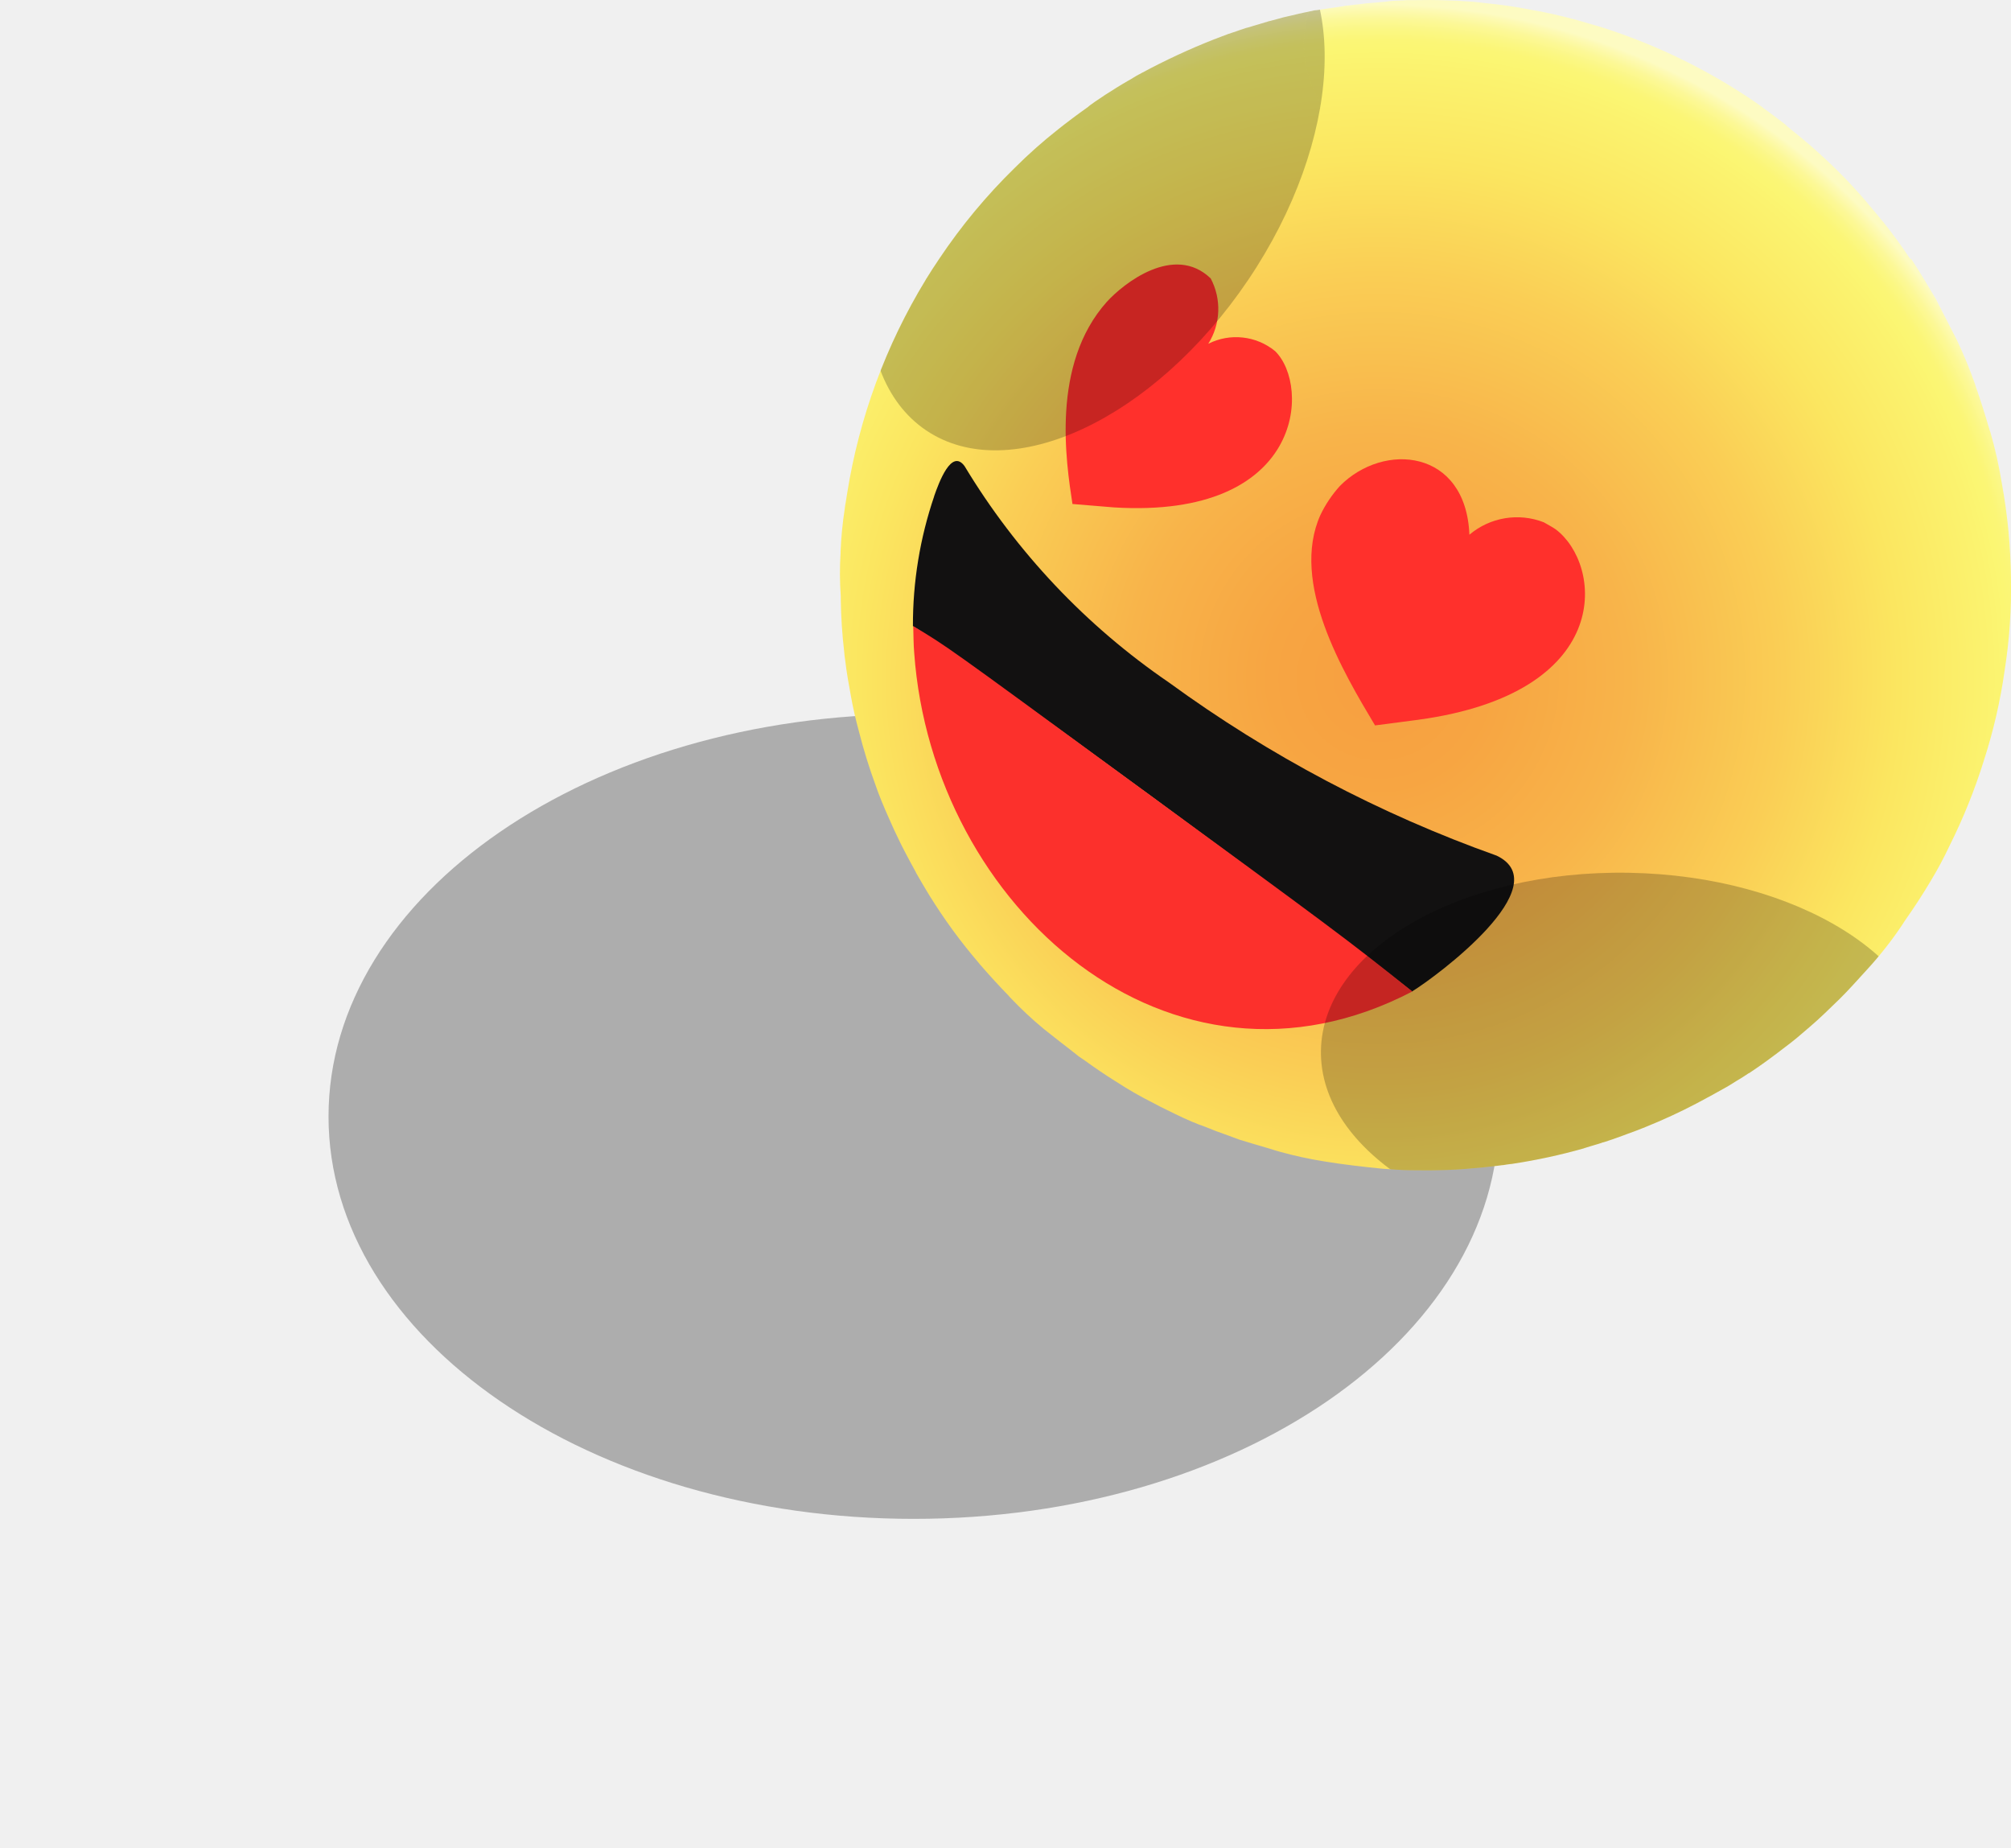
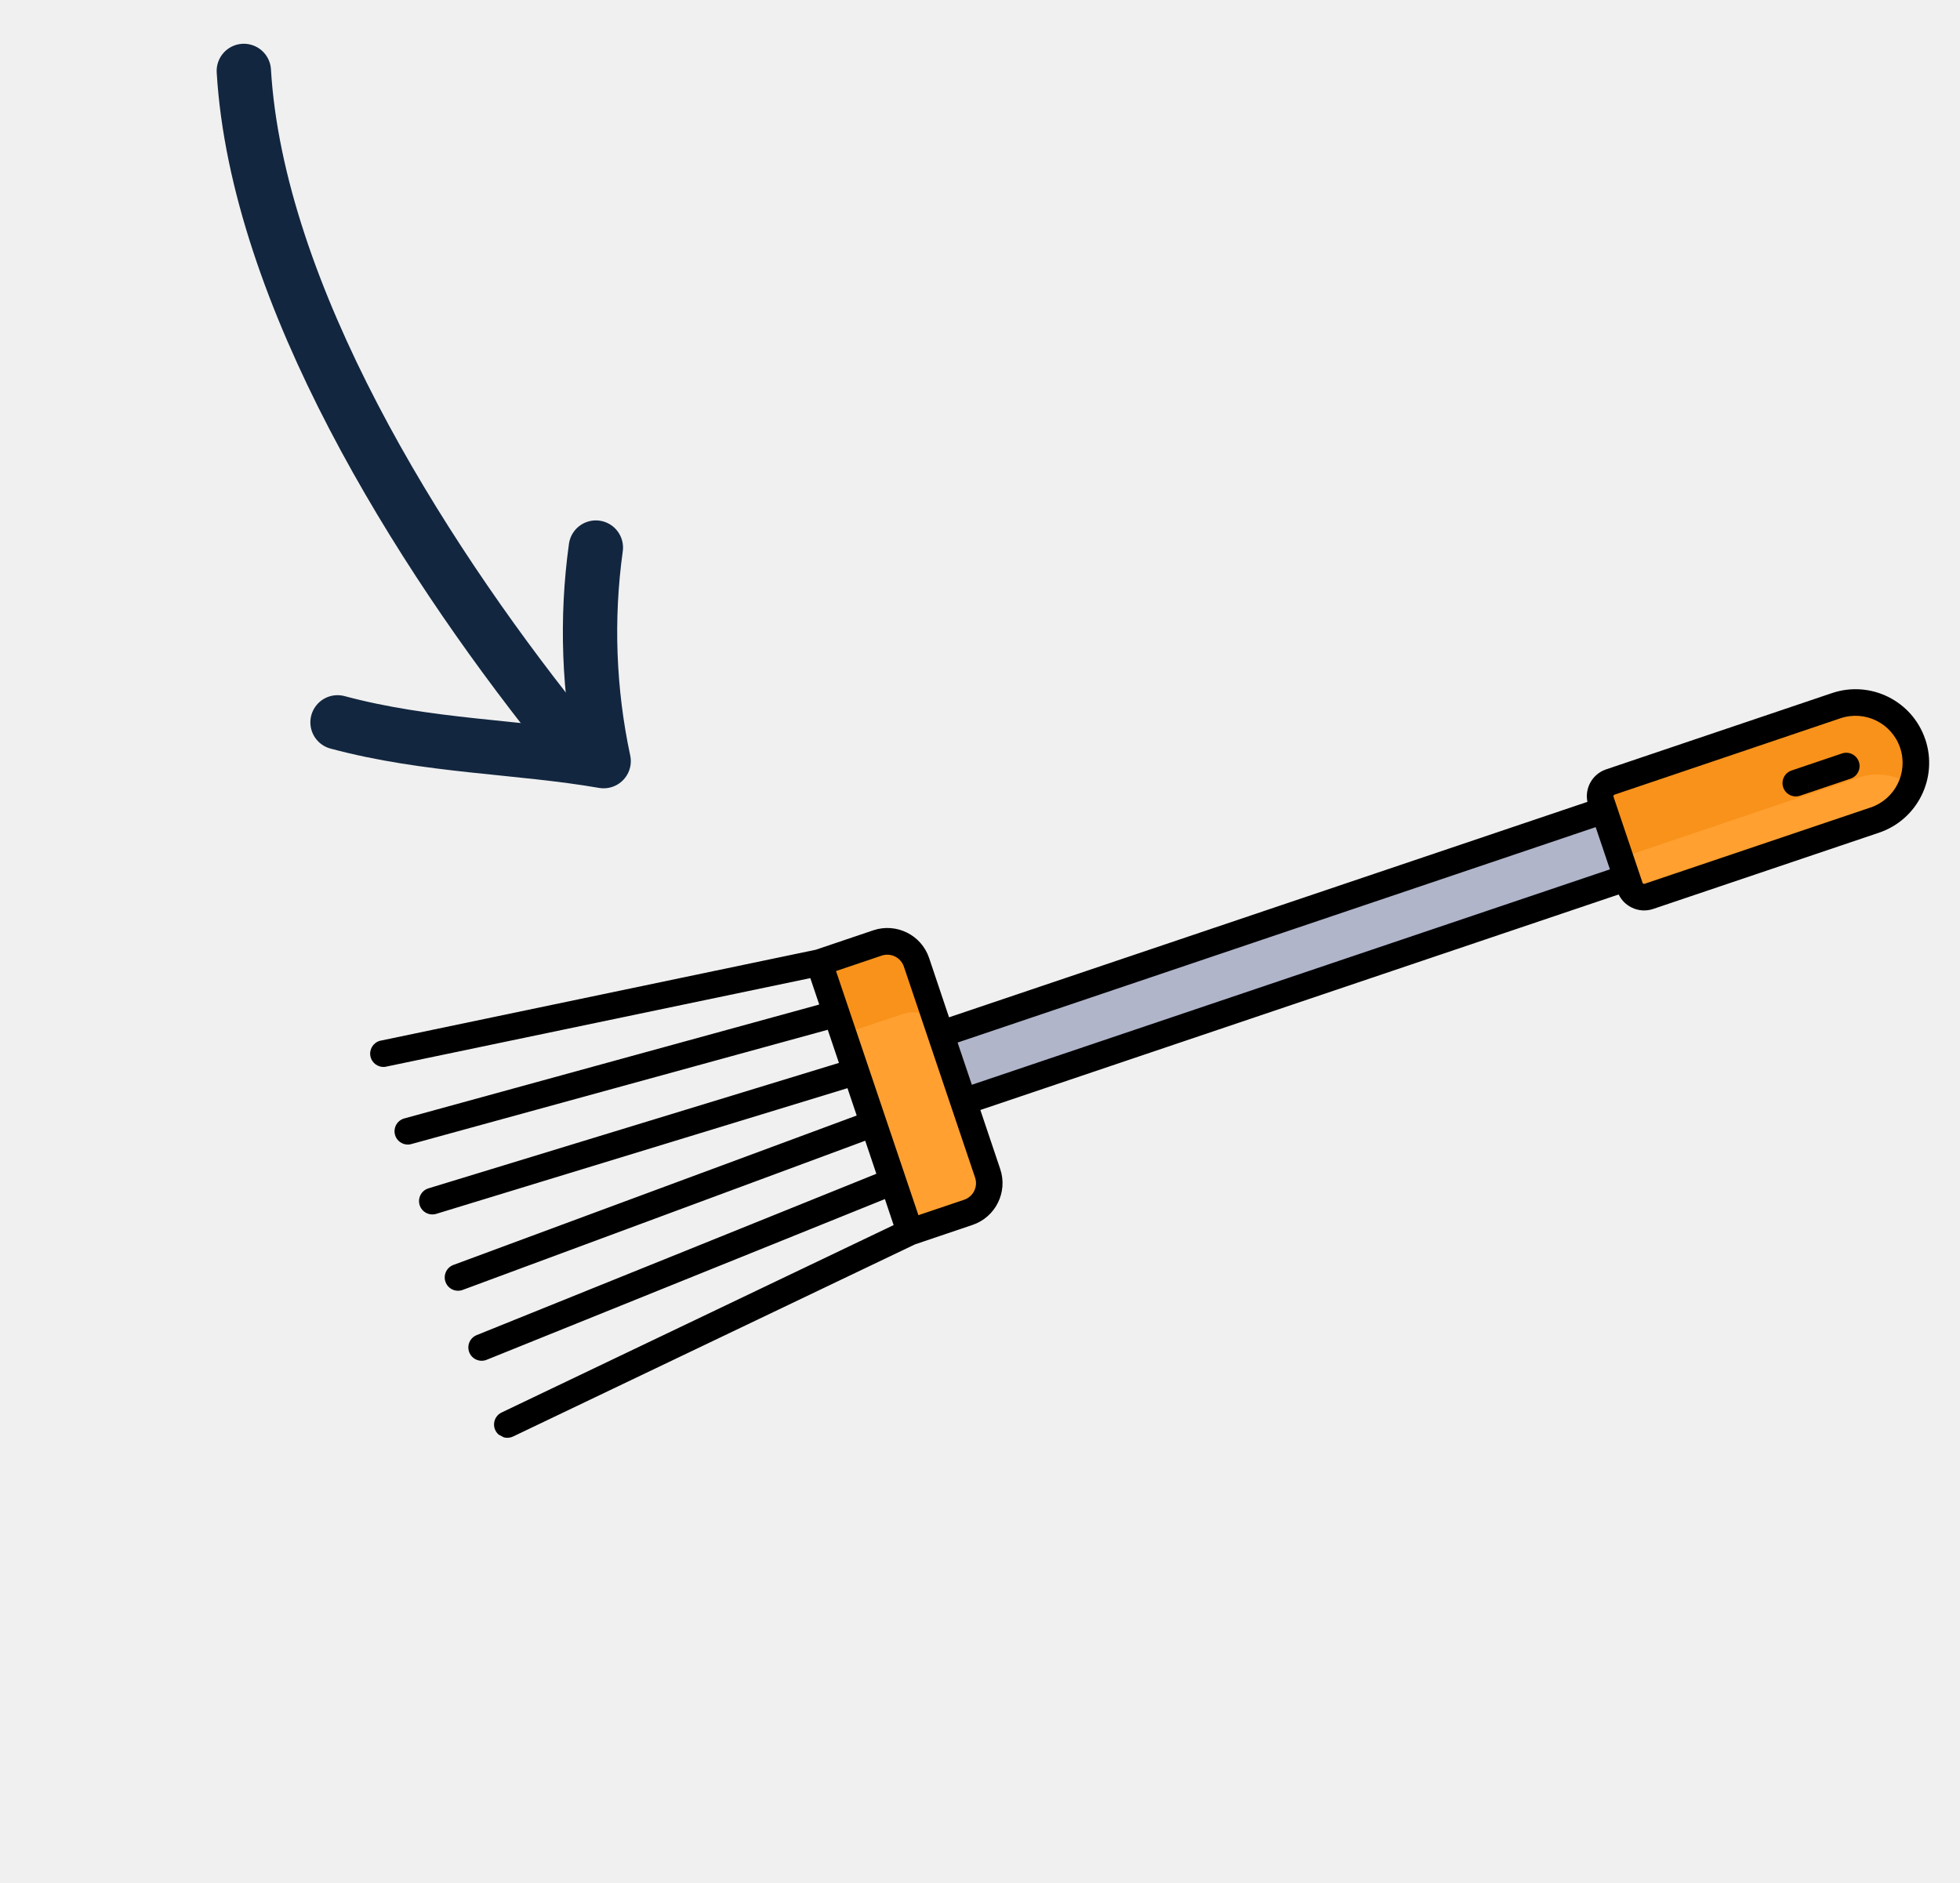
- <svg xmlns="http://www.w3.org/2000/svg" xmlns:xlink="http://www.w3.org/1999/xlink" width="82.478" height="75.758" viewBox="0 0 82.478 75.758">
+ <svg xmlns="http://www.w3.org/2000/svg" width="108.237" height="103.974" viewBox="0 0 108.237 103.974">
  <defs>
-     <radialGradient id="radial-gradient" cx="0.471" cy="0.58" r="0.575" gradientTransform="matrix(-0.999, -0.004, -0.004, 1, 0.933, 0.001)" gradientUnits="objectBoundingBox">
-       <stop offset="0" stop-color="#f79f40" />
-       <stop offset="0.163" stop-color="#f7a542" />
-       <stop offset="0.371" stop-color="#f8b44a" />
-       <stop offset="0.601" stop-color="#face55" />
-       <stop offset="0.771" stop-color="#fbe660" />
-       <stop offset="0.91" stop-color="#fbf36f" />
-       <stop offset="0.932" stop-color="#fbf672" />
-       <stop offset="0.947" stop-color="#fbf676" />
-       <stop offset="0.962" stop-color="#fbf783" />
-       <stop offset="0.978" stop-color="#fcf897" />
-       <stop offset="0.994" stop-color="#fdfab4" />
-       <stop offset="1" stop-color="#fdfbc2" />
-     </radialGradient>
    <clipPath id="clip-path">
-       <path id="Trazado_116496" data-name="Trazado 116496" d="M52.65,29.84v-.06c0-.11-.03-.77-.15-1.75-.01-.09-.02-.17-.03-.26-.02-.12-.04-.25-.06-.38a23.894,23.894,0,0,0-3.15-8.77c0-.01-.01-.01-.01-.02-.17-.29-.35-.57-.54-.85h0a23.353,23.353,0,0,0-3.06-3.74,20.449,20.449,0,0,0-1.77-1.6c-.39-.32-.78-.62-1.19-.91a.265.265,0,0,1-.06-.05l-.05-.04-.21-.15c-.26-.18-.55-.37-.86-.57h0c-.01-.01-.02-.01-.03-.02-.15-.09-.3-.19-.47-.28-.07-.04-.15-.09-.22-.13s-.12-.07-.19-.11a1.092,1.092,0,0,0-.15-.08,25.413,25.413,0,0,0-2.93-1.4c-.26-.11-.47-.18-.58-.23l-.18-.07-.18-.07c-.01,0-.02-.01-.03-.01l-.04-.01-.3-.1-.04-.01c-.01,0-.03-.01-.04-.01l-.2-.07a2.759,2.759,0,0,0-.27-.08l-.23-.07c-.04-.01-.09-.03-.13-.04-.01,0-.03-.01-.04-.01s-.03-.01-.05-.01a.636.636,0,0,1-.07-.02l-.26-.07-.22-.06c-.07-.02-.14-.03-.21-.05h-.01l-.13-.03-.25-.06-.18-.04a2.049,2.049,0,0,0-.24-.05c-.01,0-.03-.01-.04-.01-.06-.01-.12-.03-.18-.04l-.11-.02-.13-.03h-.02l-.04-.01c-.02,0-.05-.01-.07-.01a1.766,1.766,0,0,1-.2-.04.6.6,0,0,0-.12-.02h0a2.068,2.068,0,0,1-.22-.04l-.19-.03c-.03-.01-.07-.01-.11-.02a.985.985,0,0,0-.17-.02,1,1,0,0,0-.16-.02l-.27-.03-.25-.03c-.03,0-.05-.01-.08-.01h-.02a1.641,1.641,0,0,0-.23-.02l-.34-.03c-.08-.01-.16-.01-.23-.02-.09-.01-.17-.01-.26-.02s-.18-.01-.27-.02A.97.97,0,0,1,29.76,7h-.37c-.48-.01-.96-.01-1.45,0-.11,0-.21,0-.31.01s-.22.01-.32.02c-.07,0-.13.01-.19.01-.16.01-.31.02-.46.04-.05,0-.11.01-.16.01-.22.02-.43.04-.64.07-.1.01-.2.02-.3.04h-.01c-.02,0-.04.01-.06.01q-.24.03-.45.06c-.11.02-.23.04-.34.05-.26.04-.47.08-.61.11-.7.14-1.38.3-2.06.5-.41.11-.77.22-1.21.38a24.021,24.021,0,0,0-5.31,2.61h0c-.17.11-.33.22-.49.33a.265.265,0,0,0-.06.05c-.28.2-.56.4-.84.61a.423.423,0,0,1-.07.05l-.02.02-.02.02c-.01.01-.02.02-.03.02s-.02.01-.03.02c-.08.06-.15.12-.23.18-.15.12-.3.24-.44.36-.08.07-.16.13-.24.2-.16.14-.32.27-.46.4l-.02.02-.02.02c-.03.03-.07.06-.1.09-.75.69-1.21,1.19-1.24,1.22-.23.25-.46.51-.69.77-.16.19-.33.38-.5.59-.01.01-.02.03-.04.04l-.03.03c-.34.42-.69.89-1.08,1.46l-.01.01-.01.01c-.01.01-.01.02-.02.02-.18.26-.36.55-.54.86-.16.26-.32.52-.46.75l-.46.88c-.15.29-.29.56-.42.82a16.758,16.758,0,0,0-.76,1.82h0v.01c-.22.6-.42,1.23-.6,1.84l-.01.02a.037.037,0,0,1-.01.03,17.968,17.968,0,0,0-.5,2.13,23.506,23.506,0,0,0-.17,7.66,22.794,22.794,0,0,0,.82,3.68,23.944,23.944,0,0,0,1.38,3.51,15.311,15.311,0,0,0,.75,1.42c.32.56.68,1.11,1.06,1.66.04.07.09.13.13.2a16,16,0,0,0,1.39,1.8c.34.37.78.88,1.14,1.24s.83.82,1.22,1.15h0c.42.37.6.53.99.83q.72.585,1.47,1.08h.01c.16.11.32.22.49.32.19.12.38.24.55.34.09.05.22.13.36.21a.573.573,0,0,1,.07.04c.15.09.33.18.52.29.04.02.09.05.13.07a22.789,22.789,0,0,0,2.12,1c.18.07.42.17.7.28l.24.09.42.15.3.1.11.03c.01,0,.01,0,.02.01l.16.05a2.759,2.759,0,0,0,.27.08l.26.08c.01,0,.02,0,.02.01a22.1,22.1,0,0,0,2.96.66l.09.01c.08.01.17.03.27.04h.03l.23.03.53.06c.24.03.56.05.79.07s.49.03.74.04h.02c.13.01.25.01.37.01.33.01.77,0,1.1.01s.79-.03,1.13-.05c.72-.06,1.68-.17,2.39-.28a18.747,18.747,0,0,0,1.84-.38c.14-.04.28-.08.43-.12.43-.12.87-.25,1.24-.36l.43-.16c.35-.12.69-.25,1.03-.38l.17-.06c.4-.15.89-.38,1.32-.59.19-.09.37-.18.55-.28a15.71,15.71,0,0,0,1.56-.88c.02-.01.03-.02.05-.03.41-.26.82-.52,1.22-.81.09-.06.18-.12.26-.17l.44-.34c.12-.09.23-.18.35-.27l.66-.52a14.289,14.289,0,0,0,1.37-1.26l.03-.03.07-.07c.35-.35.74-.77,1.2-1.29a.138.138,0,0,0,.03-.04h0a20.958,20.958,0,0,0,2.02-2.71c.01-.01.01-.02.02-.03.19-.3.38-.61.57-.95v-.01h0c.08-.14.16-.29.24-.44.11-.2.22-.41.31-.59l.09-.18c.16-.32.31-.65.47-.99.21-.47.41-.94.56-1.36h0c.26-.7.5-1.44.71-2.23.13-.48.25-.96.33-1.41.1-.48.18-.98.25-1.5.02-.12.03-.23.05-.34.08-.69.14-1.41.16-2.14v-.13C52.68,31.04,52.68,30.45,52.65,29.84Z" transform="translate(-4.654 -6.992)" />
+       <rect id="Rectángulo_346374" data-name="Rectángulo 346374" width="20.178" height="45.944" transform="translate(0 0)" fill="none" stroke="#12263f" stroke-width="1" />
    </clipPath>
-     <linearGradient id="linear-gradient" x1="-0.166" y1="-323.933" x2="-1.166" y2="-323.933" gradientUnits="objectBoundingBox">
-       <stop offset="0" stop-color="#19b79c" />
-       <stop offset="0.405" stop-color="#1dbb9e" />
-       <stop offset="0.825" stop-color="#2ac8a3" />
-       <stop offset="0.997" stop-color="#31cfa6" />
-     </linearGradient>
-     <linearGradient id="linear-gradient-2" x1="-2.106" y1="-363.238" x2="-3.08" y2="-363.238" xlink:href="#linear-gradient" />
    <clipPath id="clip-path-2">
-       <path id="Trazado_116504" data-name="Trazado 116504" d="M4.652,29.65v-.06a15.757,15.757,0,0,1,.17-1.74,2.335,2.335,0,0,1,.04-.26c.02-.12.04-.25.06-.38a24.088,24.088,0,0,1,3.22-8.75c0-.01.01-.01.01-.02.18-.29.36-.57.55-.85h0a23.39,23.39,0,0,1,3.09-3.72,20.134,20.134,0,0,1,1.78-1.58q.585-.465,1.2-.9a.265.265,0,0,0,.06-.05l.05-.04.21-.15c.26-.18.55-.37.86-.56h0c.01-.01.02-.01.03-.02.15-.09.31-.19.47-.28a2.53,2.53,0,0,0,.22-.13c.06-.04.12-.07.19-.11.05-.03.1-.05.15-.08a27.308,27.308,0,0,1,2.95-1.37c.26-.1.47-.18.58-.22l.18-.06.18-.06c.01,0,.02-.01.03-.01l.05-.02.3-.1.04-.01c.01,0,.03-.01.04-.01l.2-.06c.08-.02.19-.06.27-.08l.23-.07a.647.647,0,0,0,.13-.04c.01,0,.03-.01.04-.01s.03-.01.05-.01a.637.637,0,0,0,.07-.02l.26-.07.22-.06c.07-.02.14-.03.21-.05h.01l.13-.03c.08-.02.18-.04.25-.06l.18-.04c.08-.02.16-.03.24-.05.01,0,.03-.01.04-.01a1.163,1.163,0,0,0,.18-.04l.11-.01.13-.02h.02l.04-.01c.02,0,.05-.01.07-.01l.2-.03c.04-.01.09-.01.13-.02h0l.22-.03.19-.03a.516.516,0,0,0,.11-.02.985.985,0,0,1,.17-.02c.06-.01.11-.01.16-.02l.27-.03.25-.03c.03,0,.05-.01.08-.01h.02c.07-.01.15-.01.23-.02l.34-.03c.08-.01.16-.01.23-.02a1.569,1.569,0,0,1,.24-.03,2.437,2.437,0,0,1,.27-.01.86.86,0,0,1,.16-.01l.15-.01h.24c.49-.01.97-.01,1.45.01.11,0,.21.01.31.01s.22.01.32.02c.07,0,.13.01.19.01.16.01.31.02.46.04.05.01.11.01.16.02.22.02.43.05.64.07.1.01.2.03.3.04h.01c.02,0,.04.01.06.01.16.02.31.05.45.07l.34.06c.26.05.47.09.6.11.69.14,1.38.31,2.06.52.41.11.76.23,1.21.39a24.178,24.178,0,0,1,5.28,2.65h0c.16.11.33.22.49.34a.265.265,0,0,1,.06.05c.28.2.56.41.83.62a.424.424,0,0,0,.07.05l.02.02.02.02.03.03c.01.01.02.01.02.02.08.06.15.12.22.18.15.12.3.24.44.36.08.07.16.14.24.2.16.14.31.28.46.41l.02.02.02.02c.03.03.07.06.1.09.75.69,1.2,1.2,1.23,1.23.23.25.46.51.68.78.16.19.32.38.49.59.01.01.02.03.04.04l.02.03c.33.42.69.89,1.07,1.47l.04.01.01.01c.01.01.01.02.02.02.17.26.36.56.54.86.16.26.31.53.45.75l.45.88c.15.29.29.56.42.82a18.431,18.431,0,0,1,.75,1.83h0v.01c.21.6.41,1.23.59,1.85l.01.02a.037.037,0,0,0,.01.03,17.59,17.59,0,0,1,.48,2.14,22.71,22.71,0,0,1,.37,3.87,21.465,21.465,0,0,1-.26,3.8,21.96,21.96,0,0,1-.85,3.68,23.286,23.286,0,0,1-1.41,3.5,15.244,15.244,0,0,1-.76,1.42c-.33.56-.69,1.11-1.07,1.65-.04.07-.09.13-.13.2a15.2,15.2,0,0,1-1.41,1.79c-.34.37-.79.88-1.15,1.23s-.84.82-1.22,1.14h0c-.43.37-.6.52-1,.82-.49.38-.98.74-1.48,1.07H41.9c-.16.11-.32.21-.49.31-.19.12-.38.24-.55.33-.09.05-.22.12-.36.2a.574.574,0,0,0-.07.04c-.15.08-.33.18-.52.28-.04.02-.09.05-.13.07a23.108,23.108,0,0,1-2.12.98c-.18.07-.42.17-.71.27l-.24.09-.42.15-.3.1-.11.03c-.01,0-.01,0-.02.01l-.16.05c-.08.02-.19.06-.27.08l-.26.08c-.01,0-.02,0-.02.01a23.962,23.962,0,0,1-2.96.64l-.09.01c-.08.01-.17.02-.27.04H31.8l-.23.03-.53.06c-.24.02-.56.05-.79.07s-.49.03-.74.04h-.02c-.13,0-.25.01-.37.01-.33.01-.77,0-1.1,0s-.79-.04-1.13-.06c-.72-.07-1.68-.18-2.39-.3a16.281,16.281,0,0,1-1.84-.4c-.14-.04-.28-.08-.43-.13-.43-.12-.87-.26-1.24-.37l-.43-.16c-.35-.12-.69-.25-1.03-.39l-.17-.06c-.4-.15-.88-.38-1.32-.6-.19-.09-.37-.18-.55-.28a15.612,15.612,0,0,1-1.55-.89.219.219,0,0,0-.05-.03c-.41-.26-.81-.53-1.21-.82-.09-.06-.17-.12-.25-.17L14,49.97c-.12-.09-.23-.18-.35-.27l-.66-.52a15.233,15.233,0,0,1-1.36-1.27l-.03-.03-.06-.07c-.34-.35-.74-.78-1.19-1.3a.138.138,0,0,1-.03-.04h0a21.889,21.889,0,0,1-2-2.73c-.01-.01-.01-.02-.02-.03-.18-.3-.37-.61-.56-.95v-.01h0c-.08-.14-.16-.29-.24-.44-.11-.21-.22-.41-.31-.59l-.09-.18c-.16-.32-.31-.65-.46-.99-.21-.47-.41-.95-.55-1.36h0a22.441,22.441,0,0,1-.69-2.23c-.13-.48-.24-.96-.32-1.41-.09-.49-.18-.98-.24-1.5-.02-.12-.03-.23-.04-.34a21.166,21.166,0,0,1-.14-2.14v-.13A13.347,13.347,0,0,1,4.652,29.65Z" transform="translate(-4.627 -6.983)" fill="url(#radial-gradient)" />
+       <rect id="Rectángulo_349323" data-name="Rectángulo 349323" width="69.058" height="71.999" fill="none" />
    </clipPath>
  </defs>
-   <g id="Grupo_157926" data-name="Grupo 157926" transform="translate(13.474)">
-     <ellipse id="Elipse_4737" data-name="Elipse 4737" cx="24" cy="16.5" rx="24" ry="16.5" transform="translate(0 29.284)" fill="#0b0b0b" opacity="0.292" style="mix-blend-mode: multiply;isolation: isolate" />
-     <path id="Trazado_116493" data-name="Trazado 116493" d="M4.652,29.65v-.06a15.757,15.757,0,0,1,.17-1.74,2.335,2.335,0,0,1,.04-.26c.02-.12.04-.25.06-.38a24.088,24.088,0,0,1,3.22-8.75c0-.01.01-.01.01-.02.18-.29.36-.57.55-.85h0a23.39,23.39,0,0,1,3.09-3.72,20.134,20.134,0,0,1,1.78-1.58q.585-.465,1.2-.9a.265.265,0,0,0,.06-.05l.05-.04.21-.15c.26-.18.55-.37.86-.56h0c.01-.01.02-.01.03-.02.15-.09.31-.19.47-.28a2.53,2.53,0,0,0,.22-.13c.06-.04.12-.07.19-.11.05-.03.1-.05.15-.08a27.308,27.308,0,0,1,2.95-1.37c.26-.1.47-.18.58-.22l.18-.06.18-.06c.01,0,.02-.01.03-.01l.05-.02.3-.1.04-.01c.01,0,.03-.01.04-.01l.2-.06c.08-.02.19-.06.27-.08l.23-.07a.647.647,0,0,0,.13-.04c.01,0,.03-.01.04-.01s.03-.01.05-.01a.637.637,0,0,0,.07-.02l.26-.07.22-.06c.07-.02.14-.03.21-.05h.01l.13-.03c.08-.02.18-.04.25-.06l.18-.04c.08-.02.16-.03.24-.05.01,0,.03-.01.04-.01a1.163,1.163,0,0,0,.18-.04l.11-.01.13-.02h.02l.04-.01c.02,0,.05-.01.07-.01l.2-.03c.04-.01.09-.01.13-.02h0l.22-.03.19-.03a.516.516,0,0,0,.11-.02.985.985,0,0,1,.17-.02c.06-.01.11-.01.16-.02l.27-.03.25-.03c.03,0,.05-.01.08-.01h.02c.07-.01.15-.01.23-.02l.34-.03c.08-.01.16-.01.23-.02a1.569,1.569,0,0,1,.24-.03,2.437,2.437,0,0,1,.27-.01.86.86,0,0,1,.16-.01l.15-.01h.24c.49-.01.97-.01,1.45.01.11,0,.21.01.31.01s.22.01.32.02c.07,0,.13.01.19.01.16.01.31.02.46.04.05.01.11.01.16.02.22.02.43.05.64.07.1.01.2.03.3.04h.01c.02,0,.04.01.06.01.16.02.31.05.45.07l.34.06c.26.05.47.09.6.11.69.14,1.38.31,2.06.52.41.11.76.23,1.21.39a24.178,24.178,0,0,1,5.28,2.65h0c.16.11.33.22.49.34a.265.265,0,0,1,.06.05c.28.2.56.41.83.62a.424.424,0,0,0,.07.05l.02.02.02.02.03.03c.01.01.02.01.02.02.08.06.15.12.22.18.15.12.3.24.44.36.08.07.16.14.24.2.16.14.31.28.46.41l.02.02.02.02c.03.03.07.06.1.09.75.69,1.2,1.2,1.23,1.23.23.25.46.51.68.78.16.19.32.38.49.59.01.01.02.03.04.04l.02.03c.33.42.69.89,1.07,1.47l.04.01.01.01c.01.01.01.02.02.02.17.26.36.56.54.86.16.26.31.53.45.75l.45.88c.15.29.29.56.42.82a18.431,18.431,0,0,1,.75,1.83h0v.01c.21.6.41,1.23.59,1.85l.01.02a.037.037,0,0,0,.01.03,17.59,17.59,0,0,1,.48,2.14,22.71,22.71,0,0,1,.37,3.87,21.465,21.465,0,0,1-.26,3.8,21.96,21.96,0,0,1-.85,3.68,23.286,23.286,0,0,1-1.41,3.5,15.244,15.244,0,0,1-.76,1.42c-.33.56-.69,1.11-1.07,1.65-.04.07-.09.13-.13.2a15.2,15.2,0,0,1-1.41,1.79c-.34.37-.79.88-1.15,1.23s-.84.82-1.22,1.14h0c-.43.37-.6.52-1,.82-.49.38-.98.74-1.48,1.07H41.9c-.16.11-.32.21-.49.31-.19.12-.38.24-.55.33-.09.05-.22.12-.36.2a.574.574,0,0,0-.07.04c-.15.08-.33.18-.52.28-.04.02-.09.05-.13.07a23.108,23.108,0,0,1-2.12.98c-.18.07-.42.17-.71.27l-.24.09-.42.15-.3.1-.11.03c-.01,0-.01,0-.02.01l-.16.05c-.08.02-.19.06-.27.08l-.26.08c-.01,0-.02,0-.02.01a23.962,23.962,0,0,1-2.96.64l-.09.01c-.08.01-.17.02-.27.04H31.8l-.23.03-.53.06c-.24.02-.56.05-.79.07s-.49.03-.74.04h-.02c-.13,0-.25.01-.37.01-.33.01-.77,0-1.1,0s-.79-.04-1.13-.06c-.72-.07-1.68-.18-2.39-.3a16.281,16.281,0,0,1-1.84-.4c-.14-.04-.28-.08-.43-.13-.43-.12-.87-.26-1.24-.37l-.43-.16c-.35-.12-.69-.25-1.03-.39l-.17-.06c-.4-.15-.88-.38-1.32-.6-.19-.09-.37-.18-.55-.28a15.612,15.612,0,0,1-1.55-.89.219.219,0,0,0-.05-.03c-.41-.26-.81-.53-1.21-.82-.09-.06-.17-.12-.25-.17L14,49.97c-.12-.09-.23-.18-.35-.27l-.66-.52a15.233,15.233,0,0,1-1.36-1.27l-.03-.03-.06-.07c-.34-.35-.74-.78-1.19-1.3a.138.138,0,0,1-.03-.04h0a21.889,21.889,0,0,1-2-2.73c-.01-.01-.01-.02-.02-.03-.18-.3-.37-.61-.56-.95v-.01h0c-.08-.14-.16-.29-.24-.44-.11-.21-.22-.41-.31-.59l-.09-.18c-.16-.32-.31-.65-.46-.99-.21-.47-.41-.95-.55-1.36h0a22.441,22.441,0,0,1-.69-2.23c-.13-.48-.24-.96-.32-1.41-.09-.49-.18-.98-.24-1.5-.02-.12-.03-.23-.04-.34a21.166,21.166,0,0,1-.14-2.14v-.13A13.347,13.347,0,0,1,4.652,29.65Z" transform="translate(16.349 -6.983)" fill="url(#radial-gradient)" />
-     <g id="Grupo_86225" data-name="Grupo 86225" transform="translate(20.955 0.009)" clip-path="url(#clip-path)">
-       <path id="Trazado_116494" data-name="Trazado 116494" d="M50.67,21.64a4.37,4.37,0,0,1,.18-.46C50.8,21.33,50.74,21.48,50.67,21.64Z" transform="translate(-48.844 -6.992)" fill="url(#linear-gradient)" />
-       <path id="Trazado_116495" data-name="Trazado 116495" d="M4.7,34.92c.03-.14.05-.28.08-.41C4.75,34.65,4.73,34.79,4.7,34.92Z" transform="translate(43.196 -6.992)" fill="url(#linear-gradient-2)" />
+   <g id="Grupo_1024559" data-name="Grupo 1024559" transform="matrix(-0.259, 0.966, -0.966, -0.259, 745.731, -1212.135)">
+     <g id="Grupo_1002342" data-name="Grupo 1002342" transform="translate(26.148 -32.352)">
+       <g id="Grupo_1002315" data-name="Grupo 1002315" transform="translate(1347.438 436.338) rotate(-135)">
+         <g id="Grupo_1002212" data-name="Grupo 1002212" clip-path="url(#clip-path)">
+           <path id="Trazado_707910" data-name="Trazado 707910" d="M15,1.5C9.476,12.543,10.089,29.267,11.93,41.536" fill="none" stroke="#12263f" stroke-linecap="round" stroke-linejoin="round" stroke-width="3" />
+           <path id="Trazado_707911" data-name="Trazado 707911" d="M1.5,35.242c3.681,3.681,7.976,6.135,11.656,9.2a34.1,34.1,0,0,1,5.522-10.429" fill="none" stroke="#12263f" stroke-linecap="round" stroke-linejoin="round" stroke-width="3" />
+         </g>
+       </g>
    </g>
-     <path id="Trazado_116497" data-name="Trazado 116497" d="M25.873,27.33A16.375,16.375,0,0,0,25,32.66c2.26,1.39,16.97,12.2,20.47,14.98,1.03-.63,6.02-4.35,3.47-5.57a52.925,52.925,0,0,1-13.44-7.1,28.664,28.664,0,0,1-8.38-8.87c-.54-.75-1.06.69-1.25,1.23" transform="translate(-1.032 -6.983)" fill="#121111" />
-     <path id="Trazado_116499" data-name="Trazado 116499" d="M29.22,33.76c.75,10.43,10.52,19.05,20.43,13.88-2.65-2.12-3.33-2.62-11.66-8.71-7.45-5.46-7.45-5.46-8.81-6.27.01.33.01.77.04,1.1" transform="translate(-5.199 -6.983)" fill="#fc302c" />
-     <g id="Grupo_86231" data-name="Grupo 86231" transform="translate(40.307 18.833)">
-       <path id="Trazado_116501" data-name="Trazado 116501" d="M22.473,28.1c-1.25,2.78.93,6.44,2.24,8.63.65-.09,1.52-.19,2.17-.29,7.67-1.22,7.14-6.32,5.24-7.75-.14-.1-.34-.2-.49-.29a3.024,3.024,0,0,0-3.05.51c-.14-3.51-3.51-3.82-5.31-2a4.969,4.969,0,0,0-.8,1.19" transform="translate(-22.099 -25.816)" fill="#ff302c" />
-     </g>
-     <g id="Grupo_86232" data-name="Grupo 86232" transform="translate(30.232 10.846)">
-       <path id="Trazado_116503" data-name="Trazado 116503" d="M35.806,19.36c-2.3,2.57-1.67,6.58-1.41,8.29.51.04,1.19.1,1.7.14,7.78.48,8.08-4.98,6.61-6.41a2.529,2.529,0,0,0-2.74-.3,2.679,2.679,0,0,0,.1-2.68c-1.5-1.44-3.58.21-4.26.96" transform="translate(-34.117 -17.829)" fill="#ff302c" />
-     </g>
-     <g id="Enmascarar_grupo_59" data-name="Enmascarar grupo 59" transform="translate(20.976 0)" clip-path="url(#clip-path-2)">
-       <g id="Grupo_86233" data-name="Grupo 86233" transform="translate(-2.683 -7.272)" opacity="0.561" style="mix-blend-mode: multiply;isolation: isolate">
-         <g id="Grupo_86230" data-name="Grupo 86230" transform="translate(0)">
-           <ellipse id="Elipse_4734" data-name="Elipse 4734" cx="12.5" cy="7.5" rx="12.5" ry="7.5" transform="translate(21.707 1.557)" fill="#fff" opacity="0.743" />
-           <ellipse id="Elipse_4735" data-name="Elipse 4735" cx="12.5" cy="7.5" rx="12.5" ry="7.5" transform="translate(26.415 8.388) rotate(124)" opacity="0.387" />
-           <ellipse id="Elipse_4736" data-name="Elipse 4736" cx="12.5" cy="7.5" rx="12.5" ry="7.5" transform="matrix(-1, -0.017, 0.017, -1, 47.282, 58.274)" opacity="0.387" />
-         </g>
+     <g id="Grupo_1024555" data-name="Grupo 1024555" transform="translate(1359.319 358.879) rotate(-77)">
+       <g id="Grupo_1024554" data-name="Grupo 1024554" clip-path="url(#clip-path-2)">
+         <path id="Trazado_723820" data-name="Trazado 723820" d="M376.766,5.915l-.006-.006a3.329,3.329,0,0,0-4.706.137l-9.035,9.577a.825.825,0,0,0,.034,1.168l3.646,3.441a.828.828,0,0,0,1.17-.034l9.035-9.577a3.329,3.329,0,0,0-.137-4.706" transform="translate(-309.485 -4.267)" fill="#ffa031" />
+         <rect id="Rectángulo_349322" data-name="Rectángulo 349322" width="38.657" height="3.93" transform="translate(27.433 41.015) rotate(-46.666)" fill="#b0b5ca" />
+         <path id="Trazado_723821" data-name="Trazado 723821" d="M147.42,265.313l-8.946-8.442a1.7,1.7,0,0,0-2.4.071l-2.332,2.471,11.417,10.773,2.332-2.471a1.7,1.7,0,0,0-.069-2.4" transform="translate(-114.089 -218.733)" fill="#ffa031" />
+         <path id="Trazado_723822" data-name="Trazado 723822" d="M365.957,18.562l9.035-9.577a3.321,3.321,0,0,1,2.8-1.02,3.316,3.316,0,0,0-1.022-2.05l-.006-.006a3.329,3.329,0,0,0-4.706.137l-9.035,9.577a.825.825,0,0,0,.034,1.168l2.713,2.561a.821.821,0,0,1,.192-.79" transform="translate(-309.485 -4.267)" fill="#f9921a" />
+         <path id="Trazado_723823" data-name="Trazado 723823" d="M138.474,256.872a1.7,1.7,0,0,0-2.4.071l-2.332,2.471,3.021,2.851,2.4-2.531a1.7,1.7,0,0,1,1.954-.374Z" transform="translate(-114.089 -218.733)" fill="#f9921a" />
+         <path id="Trazado_723824" data-name="Trazado 723824" d="M67.78,1.108a4.064,4.064,0,0,0-5.746.167L53,10.852a1.563,1.563,0,0,0-.067,2.066L27.4,39.976,24.89,37.6a2.434,2.434,0,0,0-3.441.1l-2.3,2.439L.264,55.879A.735.735,0,0,0,1.2,57.008L19.621,41.662l1.12,1.057L3.5,59A.735.735,0,1,0,4.51,60.064l17.3-16.336,1.405,1.326L6.457,61.814A.735.735,0,0,0,7.5,62.853L24.286,46.064l1.159,1.094L9.66,64.9a.735.735,0,1,0,1.1.977L26.514,48.166l1.4,1.323-15.3,18.229a.735.735,0,0,0,1.126.945L28.987,50.5l1.1,1.042L15.848,70.828a.735.735,0,1,0,1.182.873l14.6-19.774,2.3-2.44a2.437,2.437,0,0,0-.1-3.441L31.33,43.682,56.858,16.623a1.547,1.547,0,0,0,.921.3h.046a1.551,1.551,0,0,0,1.091-.489l9.036-9.578a4.071,4.071,0,0,0-.172-5.75ZM32.827,47.115a.966.966,0,0,1,.04,1.364l-1.828,1.938L20.69,40.65l1.828-1.937a.969.969,0,0,1,1.364-.04l8.945,8.442Zm-2.566-4.442-1.789-1.689L53.991,13.936l1.789,1.689ZM66.883,5.85l-9.036,9.578a.09.09,0,0,1-.064.029.091.091,0,0,1-.066-.025l-3.646-3.441a.092.092,0,0,1,0-.13L63.1,2.283A2.6,2.6,0,0,1,66.884,5.85Z" transform="translate(0 0)" />
+         <path id="Trazado_723825" data-name="Trazado 723825" d="M423.4,25.457,421.38,27.6a.735.735,0,1,0,1.069,1.008l2.018-2.139a.735.735,0,0,0-1.069-1.008" transform="translate(-359.293 -21.52)" />
      </g>
    </g>
  </g>
</svg>
